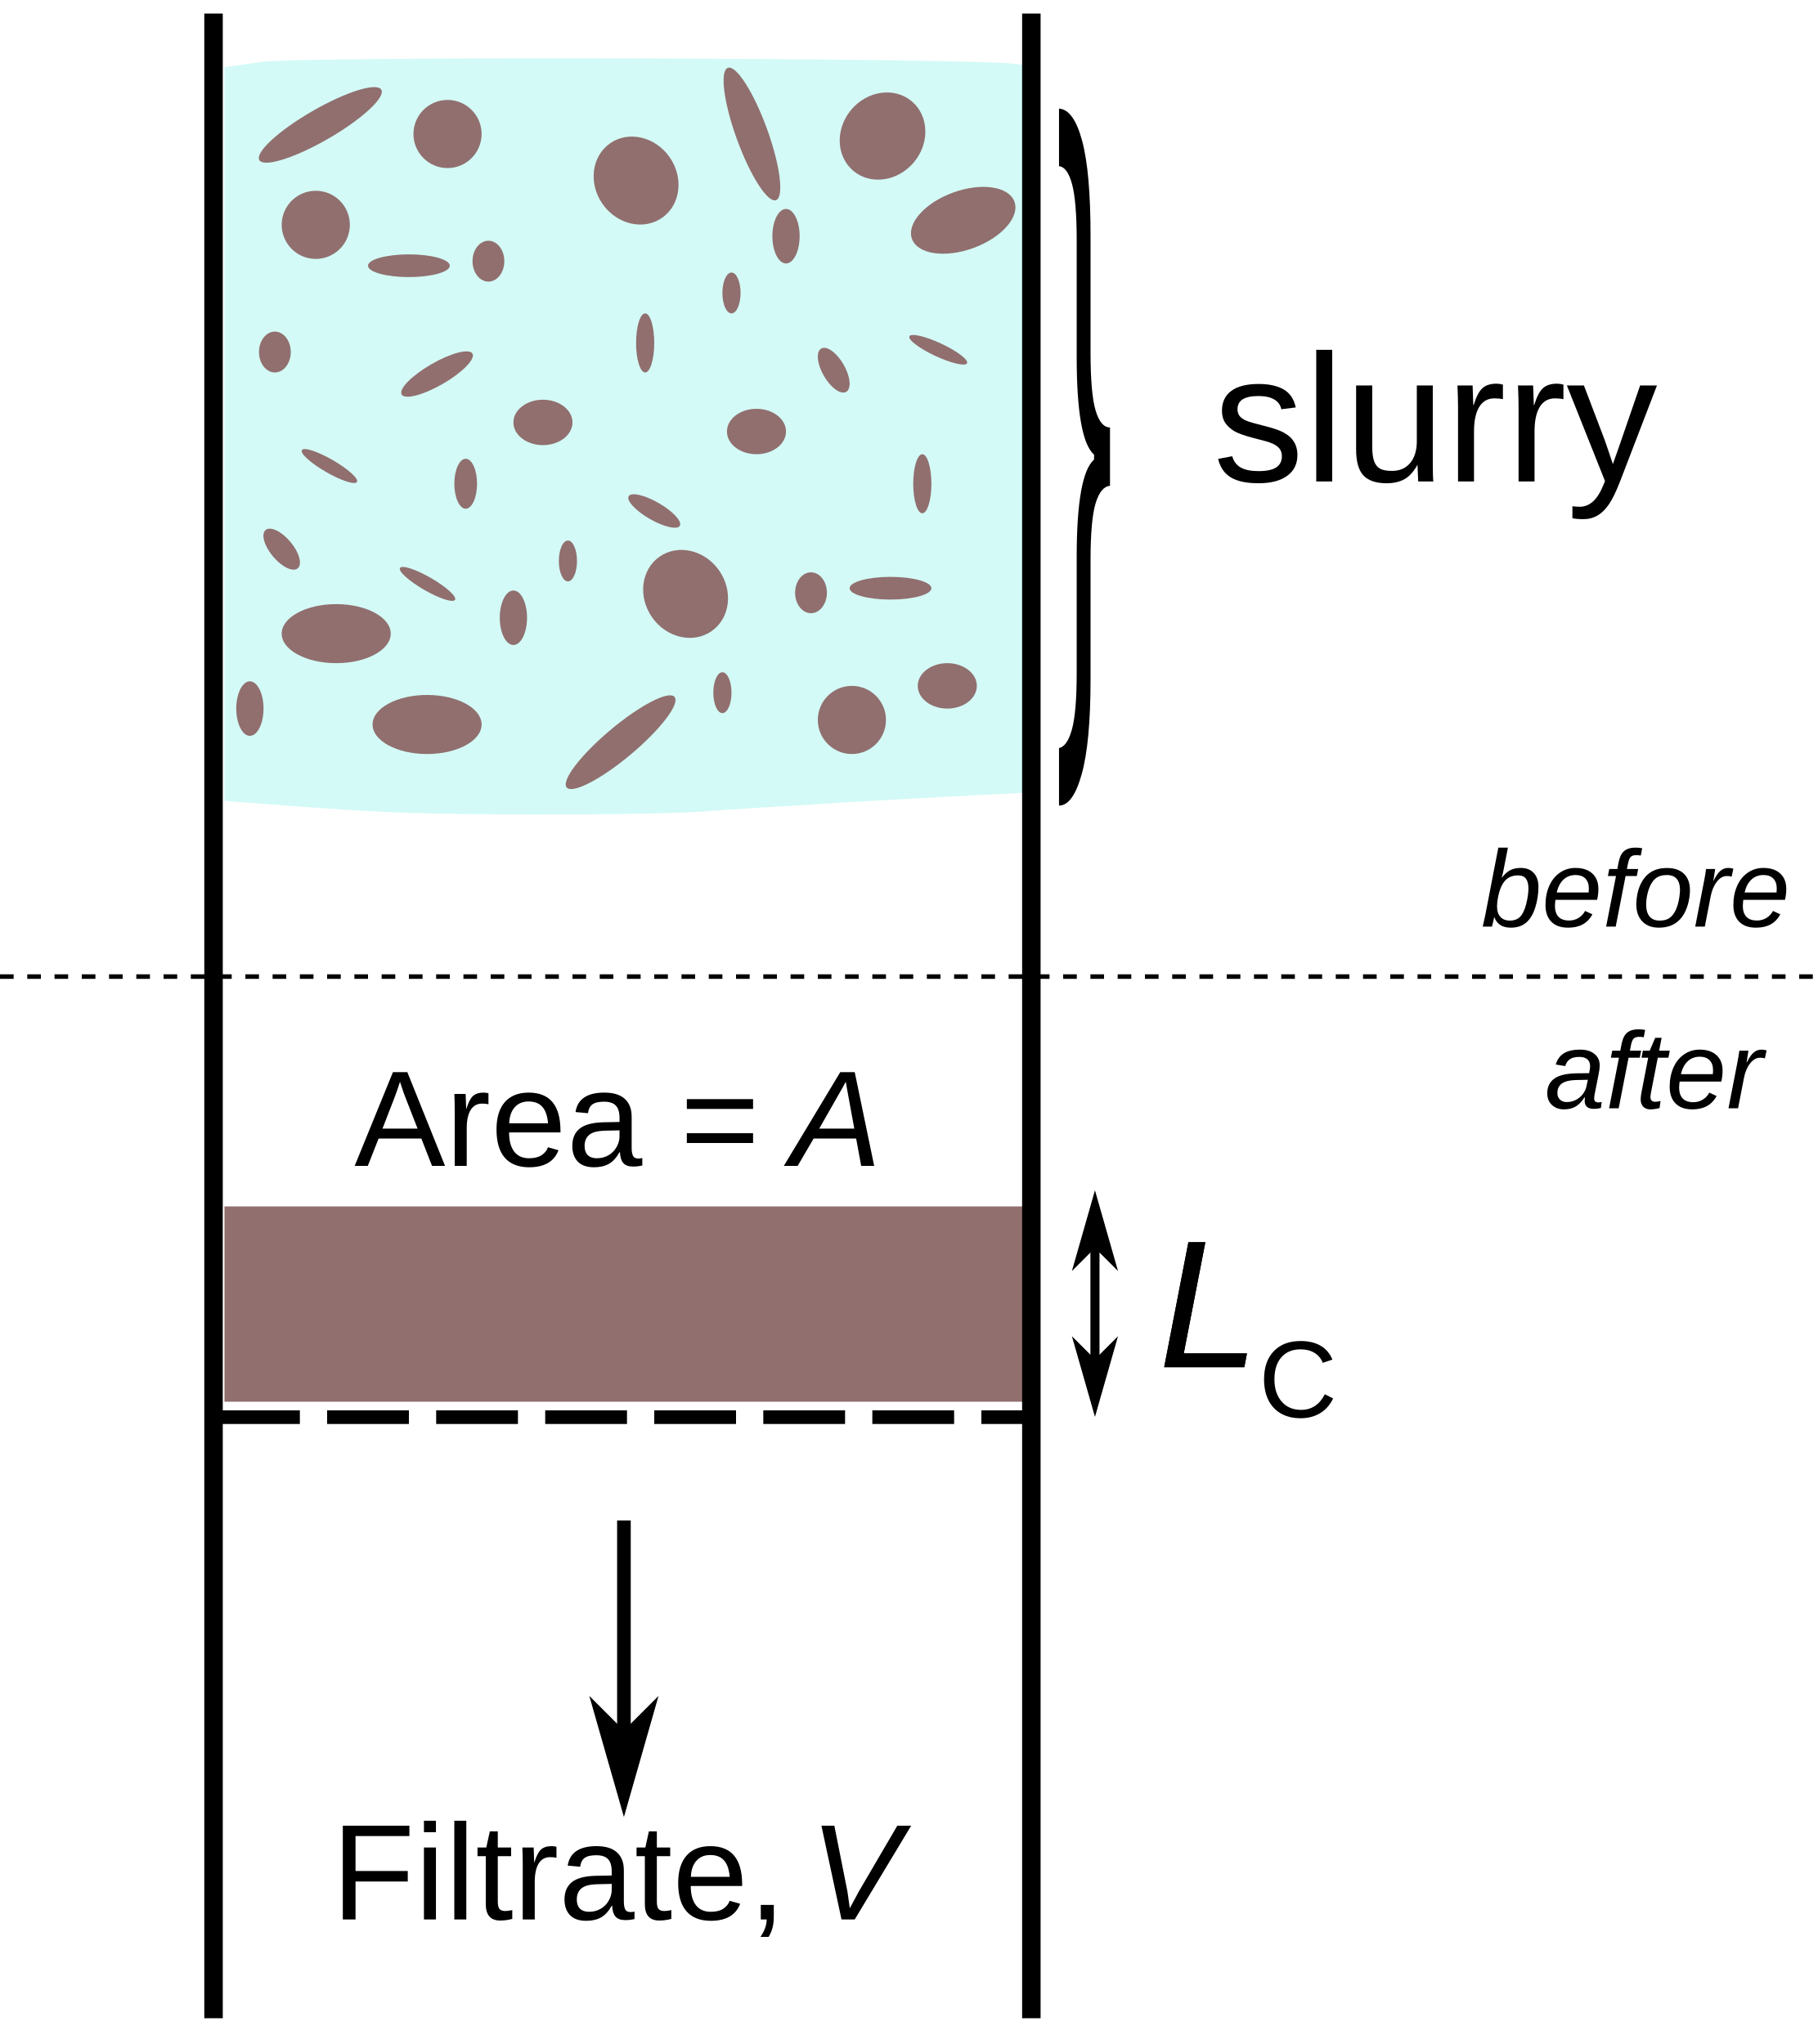
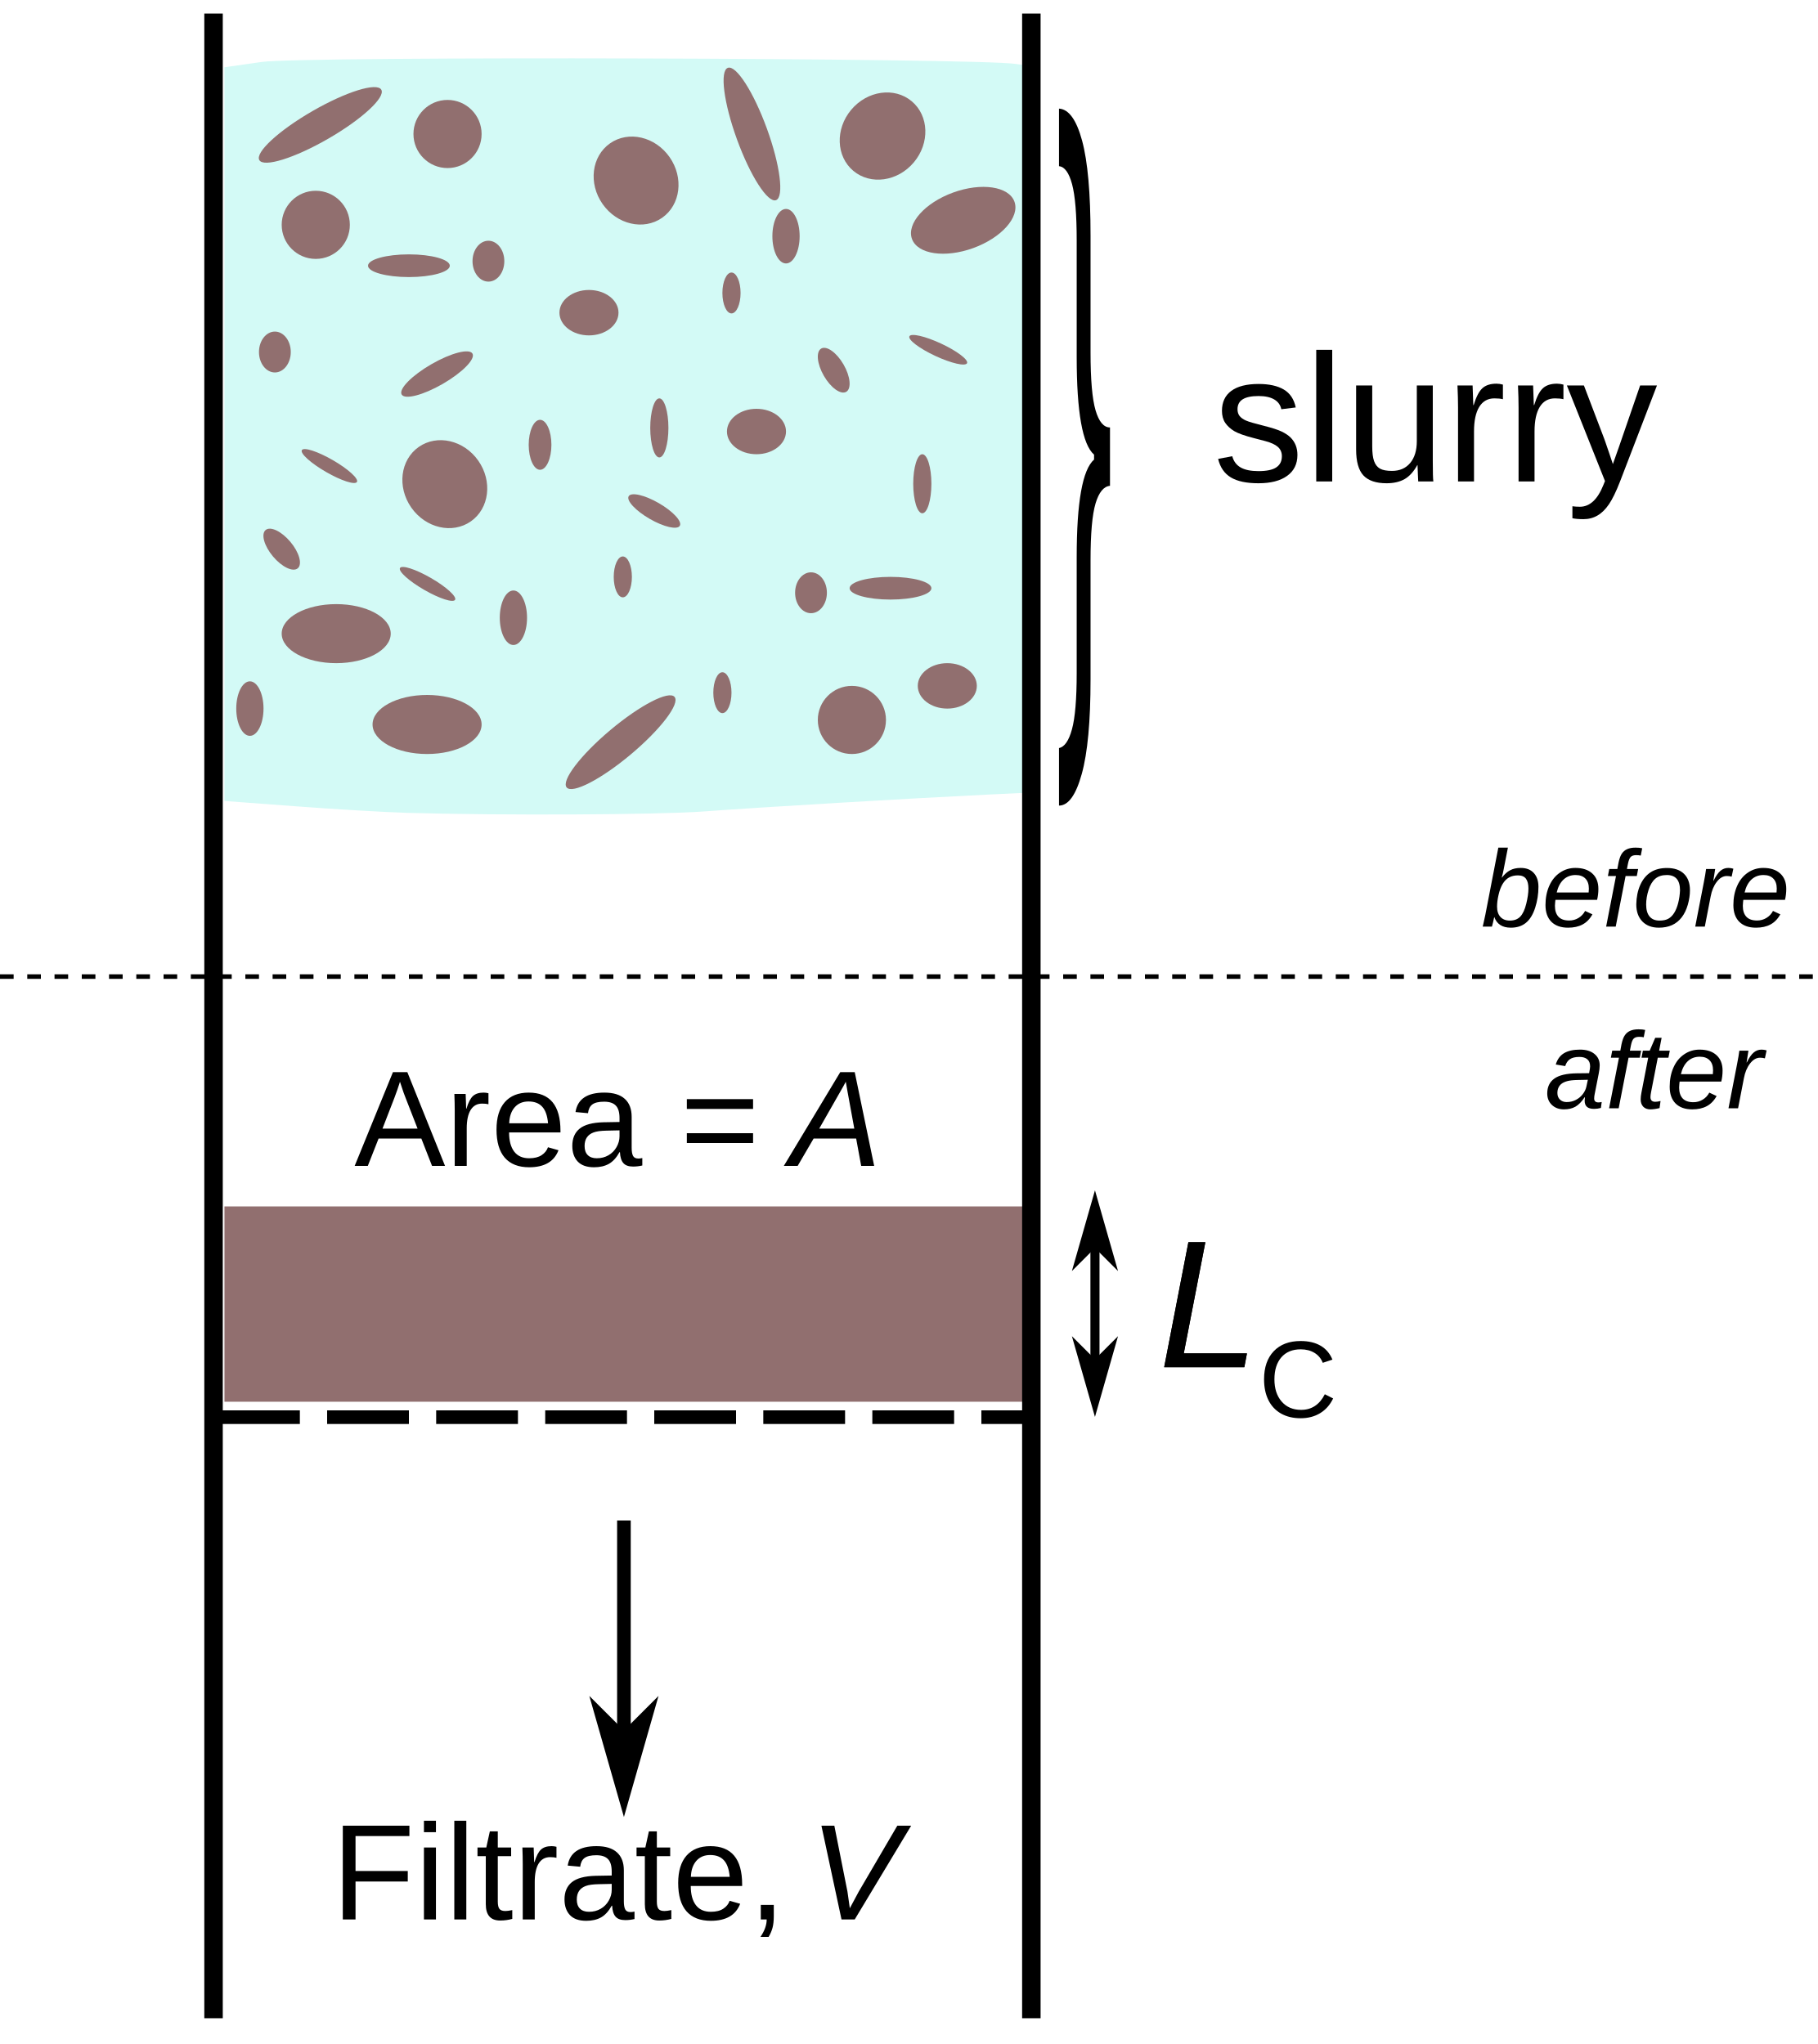
<svg xmlns="http://www.w3.org/2000/svg" width="400" height="450" id="svg2" version="1.1">
  <defs id="defs4">
    <marker orient="auto" refY="0" refX="0" id="Arrow1Mend" style="overflow:visible">
      <path id="path4048" d="M 0,0 5,-5 -12.5,0 5,5 0,0 z" style="fill-rule:evenodd;stroke:#000000;stroke-width:1pt;marker-start:none" transform="matrix(-0.4,0,0,-0.4,-4,0)" />
    </marker>
    <marker orient="auto" refY="0" refX="0" id="Arrow1Mstart" style="overflow:visible">
      <path id="path4045" d="M 0,0 5,-5 -12.5,0 5,5 0,0 z" style="fill-rule:evenodd;stroke:#000000;stroke-width:1pt;marker-start:none" transform="matrix(0.4,0,0,0.4,4,0)" />
    </marker>
  </defs>
  <g id="layer1" transform="translate(0,-602.3622)">
    <path style="fill:none;stroke:#000000;stroke-width:4.065;stroke-linecap:butt;stroke-linejoin:miter;stroke-miterlimit:4;stroke-opacity:1;stroke-dasharray:none" d="m 47,605.345 0,441.345" id="path2985" />
    <path style="fill:#d3faf6;fill-opacity:1;stroke:none" d="m 89.4,781.308 c -4.675,-0.136 -15.588,-0.779 -24.25,-1.429 l -15.75,-1.181 0,-80.764 0,-80.764 8.25,-1.174 c 9.069,-1.291 157.189,-0.892 166,0.447 l 4.75,0.722 0,79.801 0,79.801 -11.25,0.543 c -16.704,0.806 -49.718,2.767 -62.25,3.698 -10.062,0.748 -44.709,0.908 -65.5,0.302 z" id="path3831" />
-     <path style="fill:#916f6f;fill-opacity:1;stroke:none" id="path3833" d="m 126,51.5 a 7.5,7.5 0 1 1 -15,0 7.5,7.5 0 1 1 15,0 z" transform="translate(-20,580.3622)" />
-     <path style="fill:#916f6f;fill-opacity:1;stroke:none" id="path3835" d="m 119,80.5 a 9,2.5 0 1 1 -18,0 9,2.5 0 1 1 18,0 z" transform="translate(-20,580.3622)" />
-     <path style="fill:#916f6f;fill-opacity:1;stroke:none" id="path3837" d="m 176,81 a 9,10 0 1 1 -18,0 9,10 0 1 1 18,0 z" transform="matrix(0.8191521,-0.5735765,0.5735765,0.8191521,-43.25721,671.5505)" />
-     <path style="fill:#916f6f;fill-opacity:1;stroke:none" id="path3839" d="m 196,74 a 3,6 0 1 1 -6,0 3,6 0 1 1 6,0 z" transform="translate(-20,580.3622)" />
-     <path style="fill:#916f6f;fill-opacity:1;stroke:none" id="path3841" d="m 146,115 a 6.5,5 0 1 1 -13,0 6.5,5 0 1 1 13,0 z" transform="translate(-20,580.3622)" />
-     <path style="fill:#916f6f;fill-opacity:1;stroke:none" id="path3843" d="m 166,134.5 a 2,6.5 0 1 1 -4,0 2,6.5 0 1 1 4,0 z" transform="matrix(0.5,-0.8660254,0.8660254,0.5,-54.48042,789.6403)" />
-     <path style="fill:#916f6f;fill-opacity:1;stroke:none" id="path3845" d="m 106,161.5 a 12,6.5 0 1 1 -24,0 12,6.5 0 1 1 24,0 z" transform="translate(-20,580.3622)" />
-     <path style="fill:#916f6f;fill-opacity:1;stroke:none" id="path3847" d="m 156,180.5 a 15.5,3.5 0 1 1 -31,0 15.5,3.5 0 1 1 31,0 z" transform="matrix(-0.7660444,0.6427876,-0.6427876,-0.7660444,360.2504,813.7209)" />
-     <path style="fill:#916f6f;fill-opacity:1;stroke:none" id="path3849" d="m 101,133 a 1.5,7 0 1 1 -3,0 1.5,7 0 1 1 3,0 z" transform="matrix(0.5,-0.8660254,0.8660254,0.5,-92.4305,724.6328)" />
-     <path style="fill:#916f6f;fill-opacity:1;stroke:none" id="path3851" d="m 125,128.5 a 2.5,5.5 0 1 1 -5,0 2.5,5.5 0 1 1 5,0 z" transform="translate(-20,580.3622)" />
-     <path style="fill:#916f6f;fill-opacity:1;stroke:none" id="path3853" d="m 147,145.5 a 2,4.5 0 1 1 -4,0 2,4.5 0 1 1 4,0 z" transform="translate(-20,580.3622)" />
-     <path style="fill:#916f6f;fill-opacity:1;stroke:none" id="path3855" d="m 202,152.5 a 3.5,4.5 0 1 1 -7,0 3.5,4.5 0 1 1 7,0 z" transform="translate(-20,580.3622)" />
-     <path transform="matrix(-1,0,0,-1,306,812.3622)" d="m 126,51.5 a 7.5,7.5 0 1 1 -15,0 7.5,7.5 0 1 1 15,0 z" id="path3912" style="fill:#916f6f;fill-opacity:1;stroke:none" />
-     <path transform="matrix(-1,0,0,-1,306,812.3622)" d="m 119,80.5 a 9,2.5 0 1 1 -18,0 9,2.5 0 1 1 18,0 z" id="path3914" style="fill:#916f6f;fill-opacity:1;stroke:none" />
-     <path transform="matrix(-0.8191521,0.5735765,-0.5735765,-0.8191521,334.1566,703.676)" d="m 176,81 a 9,10 0 1 1 -18,0 9,10 0 1 1 18,0 z" id="path3916" style="fill:#916f6f;fill-opacity:1;stroke:none" />
-     <path transform="matrix(-1,0,0,-1,306,812.3622)" d="m 196,74 a 3,6 0 1 1 -6,0 3,6 0 1 1 6,0 z" id="path3918" style="fill:#916f6f;fill-opacity:1;stroke:none" />
-     <path transform="matrix(-1,0,0,-1,306,812.3622)" d="m 146,115 a 6.5,5 0 1 1 -13,0 6.5,5 0 1 1 13,0 z" id="path3920" style="fill:#916f6f;fill-opacity:1;stroke:none" />
-     <path transform="matrix(-1,0,0,-1,306,812.3622)" d="m 166,134.5 a 2,6.5 0 1 1 -4,0 2,6.5 0 1 1 4,0 z" id="path3922" style="fill:#916f6f;fill-opacity:1;stroke:none" />
-     <path transform="matrix(-0.9396926,0.3420202,-0.3420202,-0.9396926,355.5674,770.4726)" d="m 106,161.5 a 12,6.5 0 1 1 -24,0 12,6.5 0 1 1 24,0 z" id="path3924" style="fill:#916f6f;fill-opacity:1;stroke:none" />
-     <path transform="matrix(0.3420202,0.9396926,-0.9396926,0.3420202,287.0607,438.1008)" d="m 156,180.5 a 15.5,3.5 0 1 1 -31,0 15.5,3.5 0 1 1 31,0 z" id="path3926" style="fill:#916f6f;fill-opacity:1;stroke:none" />
-     <path transform="matrix(-0.4226183,0.9063078,-0.9063078,-0.4226183,369.0894,645.3928)" d="m 101,133 a 1.5,7 0 1 1 -3,0 1.5,7 0 1 1 3,0 z" id="path3928" style="fill:#916f6f;fill-opacity:1;stroke:none" />
-     <path transform="matrix(-0.8660254,0.5,-0.5,-0.8660254,353.8381,733.8964)" d="m 125,128.5 a 2.5,5.5 0 1 1 -5,0 2.5,5.5 0 1 1 5,0 z" id="path3930" style="fill:#916f6f;fill-opacity:1;stroke:none" />
-     <path transform="matrix(-1,0,0,-1,306,812.3622)" d="m 147,145.5 a 2,4.5 0 1 1 -4,0 2,4.5 0 1 1 4,0 z" id="path3932" style="fill:#916f6f;fill-opacity:1;stroke:none" />
-     <path transform="matrix(-1,0,0,-1,306,812.3622)" d="m 202,152.5 a 3.5,4.5 0 1 1 -7,0 3.5,4.5 0 1 1 7,0 z" id="path3934" style="fill:#916f6f;fill-opacity:1;stroke:none" />
-     <path transform="matrix(-1,0,0,1,188,600.3622)" d="m 126,51.5 a 7.5,7.5 0 1 1 -15,0 7.5,7.5 0 1 1 15,0 z" id="path3936" style="fill:#916f6f;fill-opacity:1;stroke:none" />
-     <path transform="matrix(-0.8660254,0.5,0.5,0.8660254,151.2105,559.9967)" d="m 119,80.5 a 9,2.5 0 1 1 -18,0 9,2.5 0 1 1 18,0 z" id="path3938" style="fill:#916f6f;fill-opacity:1;stroke:none" />
-     <path transform="matrix(-1,0,0,1,348,638.3622)" d="m 146,115 a 6.5,5 0 1 1 -13,0 6.5,5 0 1 1 13,0 z" id="path3940" style="fill:#916f6f;fill-opacity:1;stroke:none" />
-     <path transform="matrix(-1,0,0,1,188,600.3622)" d="m 106,161.5 a 12,6.5 0 1 1 -24,0 12,6.5 0 1 1 24,0 z" id="path3942" style="fill:#916f6f;fill-opacity:1;stroke:none" />
-     <path transform="matrix(-0.8660254,0.5,0.5,0.8660254,101.9266,403.2946)" d="m 156,180.5 a 15.5,3.5 0 1 1 -31,0 15.5,3.5 0 1 1 31,0 z" id="path3944" style="fill:#916f6f;fill-opacity:1;stroke:none" />
-     <path transform="matrix(-0.5,0.8660254,0.8660254,0.5,28.66792,578.243)" d="m 101,133 a 1.5,7 0 1 1 -3,0 1.5,7 0 1 1 3,0 z" id="path3946" style="fill:#916f6f;fill-opacity:1;stroke:none" />
-     <path transform="matrix(-0.7660444,0.6427876,0.6427876,0.7660444,73.24267,546.0847)" d="m 125,128.5 a 2.5,5.5 0 1 1 -5,0 2.5,5.5 0 1 1 5,0 z" id="path3948" style="fill:#916f6f;fill-opacity:1;stroke:none" />
-     <path transform="matrix(-1,0,0,1,304,609.3622)" d="m 147,145.5 a 2,4.5 0 1 1 -4,0 2,4.5 0 1 1 4,0 z" id="path3950" style="fill:#916f6f;fill-opacity:1;stroke:none" />
-     <path style="fill:#916f6f;fill-opacity:1;stroke:none" id="path3952" d="m 196,74 a 3,6 0 1 1 -6,0 3,6 0 1 1 6,0 z" transform="matrix(1,0,0,-1,-138,832.3622)" />
-     <path style="fill:#916f6f;fill-opacity:1;stroke:none" id="path3954" d="m 166,134.5 a 2,6.5 0 1 1 -4,0 2,6.5 0 1 1 4,0 z" transform="matrix(1,0,0,-1,39,843.3622)" />
-     <path style="fill:#916f6f;fill-opacity:1;stroke:none" id="path3956" d="m 202,152.5 a 3.5,4.5 0 1 1 -7,0 3.5,4.5 0 1 1 7,0 z" transform="matrix(1,0,0,-1,-138,832.3622)" />
+     <path style="fill:#916f6f;fill-opacity:1;stroke:none" id="path3833" d="m 126,51.5 c 0,4.142 -3.358,7.5 -7.5,7.5 -4.142,0 -7.5,-3.358 -7.5,-7.5 0,-4.142 3.358,-7.5 7.5,-7.5 4.142,0 7.5,3.358 7.5,7.5 z" transform="translate(-20,580.3622)" />
+     <path style="fill:#916f6f;fill-opacity:1;stroke:none" id="path3835" d="m 119,80.5 c 0,1.381 -4.029,2.5 -9,2.5 -4.971,0 -9,-1.119 -9,-2.5 0,-1.381 4.029,-2.5 9,-2.5 4.971,0 9,1.119 9,2.5 z" transform="translate(-20,580.3622)" />
+     <path style="fill:#916f6f;fill-opacity:1;stroke:none" id="path3837" d="m 176,81 c 0,5.523 -4.029,10 -9,10 -4.971,0 -9,-4.477 -9,-10 0,-5.523 4.029,-10 9,-10 4.971,0 9,4.477 9,10 z" transform="matrix(0.8191521,-0.5735765,0.5735765,0.8191521,-43.25721,671.5505)" />
+     <path style="fill:#916f6f;fill-opacity:1;stroke:none" id="path3839" d="m 196,74 c 0,3.314 -1.343,6 -3,6 -1.657,0 -3,-2.686 -3,-6 0,-3.314 1.343,-6 3,-6 1.657,0 3,2.686 3,6 z" transform="translate(-20,580.3622)" />
+     <path style="fill:#916f6f;fill-opacity:1;stroke:none" id="path3841" d="m 146,115 a 6.5,5 0 1 1 -13,0 6.5,5 0 1 1 13,0 z" transform="translate(-9.868203,556.2017)" />
+     <path style="fill:#916f6f;fill-opacity:1;stroke:none" id="path3843" d="m 166,134.5 c 0,3.59 -0.895,6.5 -2,6.5 -1.105,0 -2,-2.91 -2,-6.5 0,-3.59 0.895,-6.5 2,-6.5 1.105,0 2,2.91 2,6.5 z" transform="matrix(0.5,-0.8660254,0.8660254,0.5,-54.48042,789.6403)" />
+     <path style="fill:#916f6f;fill-opacity:1;stroke:none" id="path3845" d="m 106,161.5 c 0,3.59 -5.373,6.5 -12,6.5 -6.627,0 -12,-2.91 -12,-6.5 0,-3.59 5.373,-6.5 12,-6.5 6.627,0 12,2.91 12,6.5 z" transform="translate(-20,580.3622)" />
+     <path style="fill:#916f6f;fill-opacity:1;stroke:none" id="path3847" d="m 156,180.5 c 0,1.933 -6.94,3.5 -15.5,3.5 -8.56,0 -15.5,-1.567 -15.5,-3.5 0,-1.933 6.94,-3.5 15.5,-3.5 8.56,0 15.5,1.567 15.5,3.5 z" transform="matrix(-0.7660444,0.6427876,-0.6427876,-0.7660444,360.2504,813.7209)" />
+     <path style="fill:#916f6f;fill-opacity:1;stroke:none" id="path3849" d="m 101,133 c 0,3.866 -0.672,7 -1.5,7 -0.828,0 -1.5,-3.134 -1.5,-7 0,-3.866 0.672,-7 1.5,-7 0.828,0 1.5,3.134 1.5,7 z" transform="matrix(0.5,-0.8660254,0.8660254,0.5,-92.4305,724.6328)" />
+     <path style="fill:#916f6f;fill-opacity:1;stroke:none" id="path3851" d="m 125,128.5 a 2.5,5.5 0 1 1 -5,0 2.5,5.5 0 1 1 5,0 z" transform="translate(-3.633251,571.7891)" />
+     <path style="fill:#916f6f;fill-opacity:1;stroke:none" id="path3853" d="m 147,145.5 a 2,4.5 0 1 1 -4,0 2,4.5 0 1 1 4,0 z" transform="translate(-7.91978,583.8693)" />
+     <path style="fill:#916f6f;fill-opacity:1;stroke:none" id="path3855" d="m 202,152.5 c 0,2.485 -1.567,4.5 -3.5,4.5 -1.933,0 -3.5,-2.015 -3.5,-4.5 0,-2.485 1.567,-4.5 3.5,-4.5 1.933,0 3.5,2.015 3.5,4.5 z" transform="translate(-20,580.3622)" />
+     <path transform="matrix(-1,0,0,-1,306,812.3622)" d="m 126,51.5 c 0,4.142 -3.358,7.5 -7.5,7.5 -4.142,0 -7.5,-3.358 -7.5,-7.5 0,-4.142 3.358,-7.5 7.5,-7.5 4.142,0 7.5,3.358 7.5,7.5 z" id="path3912" style="fill:#916f6f;fill-opacity:1;stroke:none" />
+     <path transform="matrix(-1,0,0,-1,306,812.3622)" d="m 119,80.5 c 0,1.381 -4.029,2.5 -9,2.5 -4.971,0 -9,-1.119 -9,-2.5 0,-1.381 4.029,-2.5 9,-2.5 4.971,0 9,1.119 9,2.5 z" id="path3914" style="fill:#916f6f;fill-opacity:1;stroke:none" />
+     <path transform="matrix(-0.8191521,0.5735765,-0.5735765,-0.8191521,281.1595,679.5156)" d="m 176,81 a 9,10 0 1 1 -18,0 9,10 0 1 1 18,0 z" id="path3916" style="fill:#916f6f;fill-opacity:1;stroke:none" />
+     <path transform="matrix(-1,0,0,-1,306,812.3622)" d="m 196,74 c 0,3.314 -1.343,6 -3,6 -1.657,0 -3,-2.686 -3,-6 0,-3.314 1.343,-6 3,-6 1.657,0 3,2.686 3,6 z" id="path3918" style="fill:#916f6f;fill-opacity:1;stroke:none" />
+     <path transform="matrix(-1,0,0,-1,306,812.3622)" d="m 146,115 c 0,2.761 -2.91,5 -6.5,5 -3.59,0 -6.5,-2.239 -6.5,-5 0,-2.761 2.91,-5 6.5,-5 3.59,0 6.5,2.239 6.5,5 z" id="path3920" style="fill:#916f6f;fill-opacity:1;stroke:none" />
+     <path transform="matrix(-1,0,0,-1,309.1175,831.067)" d="m 166,134.5 a 2,6.5 0 1 1 -4,0 2,6.5 0 1 1 4,0 z" id="path3922" style="fill:#916f6f;fill-opacity:1;stroke:none" />
+     <path transform="matrix(-0.9396926,0.3420202,-0.3420202,-0.9396926,355.5674,770.4726)" d="m 106,161.5 c 0,3.59 -5.373,6.5 -12,6.5 -6.627,0 -12,-2.91 -12,-6.5 0,-3.59 5.373,-6.5 12,-6.5 6.627,0 12,2.91 12,6.5 z" id="path3924" style="fill:#916f6f;fill-opacity:1;stroke:none" />
+     <path transform="matrix(0.3420202,0.9396926,-0.9396926,0.3420202,287.0607,438.1008)" d="m 156,180.5 c 0,1.933 -6.94,3.5 -15.5,3.5 -8.56,0 -15.5,-1.567 -15.5,-3.5 0,-1.933 6.94,-3.5 15.5,-3.5 8.56,0 15.5,1.567 15.5,3.5 z" id="path3926" style="fill:#916f6f;fill-opacity:1;stroke:none" />
+     <path transform="matrix(-0.4226183,0.9063078,-0.9063078,-0.4226183,369.0894,645.3928)" d="m 101,133 c 0,3.866 -0.672,7 -1.5,7 -0.828,0 -1.5,-3.134 -1.5,-7 0,-3.866 0.672,-7 1.5,-7 0.828,0 1.5,3.134 1.5,7 z" id="path3928" style="fill:#916f6f;fill-opacity:1;stroke:none" />
+     <path transform="matrix(-0.8660254,0.5,-0.5,-0.8660254,353.8381,733.8964)" d="m 125,128.5 c 0,3.038 -1.119,5.5 -2.5,5.5 -1.381,0 -2.5,-2.462 -2.5,-5.5 0,-3.038 1.119,-5.5 2.5,-5.5 1.381,0 2.5,2.462 2.5,5.5 z" id="path3930" style="fill:#916f6f;fill-opacity:1;stroke:none" />
+     <path transform="matrix(-1,0,0,-1,306,812.3622)" d="m 147,145.5 c 0,2.485 -0.895,4.5 -2,4.5 -1.105,0 -2,-2.015 -2,-4.5 0,-2.485 0.895,-4.5 2,-4.5 1.105,0 2,2.015 2,4.5 z" id="path3932" style="fill:#916f6f;fill-opacity:1;stroke:none" />
+     <path transform="matrix(-1,0,0,-1,306,812.3622)" d="m 202,152.5 c 0,2.485 -1.567,4.5 -3.5,4.5 -1.933,0 -3.5,-2.015 -3.5,-4.5 0,-2.485 1.567,-4.5 3.5,-4.5 1.933,0 3.5,2.015 3.5,4.5 z" id="path3934" style="fill:#916f6f;fill-opacity:1;stroke:none" />
+     <path transform="matrix(-1,0,0,1,188,600.3622)" d="m 126,51.5 c 0,4.142 -3.358,7.5 -7.5,7.5 -4.142,0 -7.5,-3.358 -7.5,-7.5 0,-4.142 3.358,-7.5 7.5,-7.5 4.142,0 7.5,3.358 7.5,7.5 z" id="path3936" style="fill:#916f6f;fill-opacity:1;stroke:none" />
+     <path transform="matrix(-0.8660254,0.5,0.5,0.8660254,151.2105,559.9967)" d="m 119,80.5 c 0,1.381 -4.029,2.5 -9,2.5 -4.971,0 -9,-1.119 -9,-2.5 0,-1.381 4.029,-2.5 9,-2.5 4.971,0 9,1.119 9,2.5 z" id="path3938" style="fill:#916f6f;fill-opacity:1;stroke:none" />
+     <path transform="matrix(-1,0,0,1,348,638.3622)" d="m 146,115 c 0,2.761 -2.91,5 -6.5,5 -3.59,0 -6.5,-2.239 -6.5,-5 0,-2.761 2.91,-5 6.5,-5 3.59,0 6.5,2.239 6.5,5 z" id="path3940" style="fill:#916f6f;fill-opacity:1;stroke:none" />
+     <path transform="matrix(-1,0,0,1,188,600.3622)" d="m 106,161.5 c 0,3.59 -5.373,6.5 -12,6.5 -6.627,0 -12,-2.91 -12,-6.5 0,-3.59 5.373,-6.5 12,-6.5 6.627,0 12,2.91 12,6.5 z" id="path3942" style="fill:#916f6f;fill-opacity:1;stroke:none" />
+     <path transform="matrix(-0.8660254,0.5,0.5,0.8660254,101.9266,403.2946)" d="m 156,180.5 c 0,1.933 -6.94,3.5 -15.5,3.5 -8.56,0 -15.5,-1.567 -15.5,-3.5 0,-1.933 6.94,-3.5 15.5,-3.5 8.56,0 15.5,1.567 15.5,3.5 z" id="path3944" style="fill:#916f6f;fill-opacity:1;stroke:none" />
+     <path transform="matrix(-0.5,0.8660254,0.8660254,0.5,28.66792,578.243)" d="m 101,133 c 0,3.866 -0.672,7 -1.5,7 -0.828,0 -1.5,-3.134 -1.5,-7 0,-3.866 0.672,-7 1.5,-7 0.828,0 1.5,3.134 1.5,7 z" id="path3946" style="fill:#916f6f;fill-opacity:1;stroke:none" />
+     <path transform="matrix(-0.7660444,0.6427876,0.6427876,0.7660444,73.24267,546.0847)" d="m 125,128.5 c 0,3.038 -1.119,5.5 -2.5,5.5 -1.381,0 -2.5,-2.462 -2.5,-5.5 0,-3.038 1.119,-5.5 2.5,-5.5 1.381,0 2.5,2.462 2.5,5.5 z" id="path3948" style="fill:#916f6f;fill-opacity:1;stroke:none" />
+     <path transform="matrix(-1,0,0,1,304,609.3622)" d="m 147,145.5 c 0,2.485 -0.895,4.5 -2,4.5 -1.105,0 -2,-2.015 -2,-4.5 0,-2.485 0.895,-4.5 2,-4.5 1.105,0 2,2.015 2,4.5 z" id="path3950" style="fill:#916f6f;fill-opacity:1;stroke:none" />
+     <path style="fill:#916f6f;fill-opacity:1;stroke:none" id="path3952" d="m 196,74 c 0,3.314 -1.343,6 -3,6 -1.657,0 -3,-2.686 -3,-6 0,-3.314 1.343,-6 3,-6 1.657,0 3,2.686 3,6 z" transform="matrix(1,0,0,-1,-138,832.3622)" />
+     <path style="fill:#916f6f;fill-opacity:1;stroke:none" id="path3954" d="m 166,134.5 c 0,3.59 -0.895,6.5 -2,6.5 -1.105,0 -2,-2.91 -2,-6.5 0,-3.59 0.895,-6.5 2,-6.5 1.105,0 2,2.91 2,6.5 z" transform="matrix(1,0,0,-1,39,843.3622)" />
+     <path style="fill:#916f6f;fill-opacity:1;stroke:none" id="path3956" d="m 202,152.5 c 0,2.485 -1.567,4.5 -3.5,4.5 -1.933,0 -3.5,-2.015 -3.5,-4.5 0,-2.485 1.567,-4.5 3.5,-4.5 1.933,0 3.5,2.015 3.5,4.5 z" transform="matrix(1,0,0,-1,-138,832.3622)" />
    <path style="fill:none;stroke:#000000;stroke-width:3;stroke-linecap:butt;stroke-linejoin:miter;stroke-miterlimit:4;stroke-opacity:1;stroke-dasharray:18, 6;stroke-dashoffset:0" d="m 48,914.362 179,0" id="path3960" />
    <path style="fill:#916f6f;fill-opacity:1;stroke:none" d="m 49.4,889.462 0,-21.5 89.5,0 89.5,0 0,21.5 0,21.5 -89.5,0 -89.5,0 0,-21.5 z" id="path3968" />
    <text xml:space="preserve" style="font-size:40px;font-style:normal;font-variant:normal;font-weight:normal;font-stretch:normal;text-align:start;line-height:125%;letter-spacing:0px;word-spacing:0px;writing-mode:lr-tb;text-anchor:start;fill:#000000;fill-opacity:1;stroke:none;font-family:Arial;-inkscape-font-specification:Arial" x="267" y="708.362" id="text3990">
      <tspan id="tspan3992" x="267" y="708.362">slurry</tspan>
    </text>
    <text xml:space="preserve" style="font-size:40px;font-style:italic;font-variant:normal;font-weight:normal;font-stretch:normal;text-align:start;line-height:125%;letter-spacing:0px;word-spacing:0px;writing-mode:lr-tb;text-anchor:start;fill:#000000;fill-opacity:1;stroke:none;font-family:Arial;-inkscape-font-specification:Arial Italic" x="255" y="903.362" id="text4022">
      <tspan id="tspan4024" x="255" y="903.362">L</tspan>
    </text>
    <text id="text4026" y="914.362" x="277" style="font-size:24px;font-style:normal;font-variant:normal;font-weight:normal;font-stretch:normal;text-align:start;line-height:125%;letter-spacing:0px;word-spacing:0px;writing-mode:lr-tb;text-anchor:start;fill:#000000;fill-opacity:1;stroke:none;font-family:Arial;-inkscape-font-specification:Arial" xml:space="preserve">
      <tspan id="tspan4032" x="277" y="914.362">C</tspan>
    </text>
    <path style="fill:none;stroke:#000000;stroke-width:2;stroke-linecap:butt;stroke-linejoin:miter;stroke-miterlimit:4;stroke-opacity:1;stroke-dasharray:none;marker-start:url(#Arrow1Mstart);marker-mid:none;marker-end:url(#Arrow1Mend)" d="m 241,868.362 0,42" id="path4034" />
    <g id="g4064" transform="translate(-2,0)">
      <text xml:space="preserve" style="font-size:30px;font-style:normal;font-variant:normal;font-weight:normal;font-stretch:normal;text-align:start;line-height:125%;letter-spacing:0px;word-spacing:0px;writing-mode:lr-tb;text-anchor:start;fill:#000000;fill-opacity:1;stroke:none;font-family:Arial;-inkscape-font-specification:Arial" x="80" y="859.05" id="text4006">
        <tspan y="859.05" x="80" id="tspan4854">Area = </tspan>
      </text>
      <text id="text4856" y="859.05" x="176" style="font-size:30px;font-style:italic;font-variant:normal;font-weight:normal;font-stretch:normal;text-align:start;line-height:125%;letter-spacing:0px;word-spacing:0px;writing-mode:lr-tb;text-anchor:start;fill:#000000;fill-opacity:1;stroke:none;font-family:Arial;-inkscape-font-specification:Arial Italic" xml:space="preserve">
        <tspan y="859.05" x="176" id="tspan4860">A</tspan>
      </text>
    </g>
    <path style="fill:none;stroke:#000000;stroke-width:1;stroke-linecap:butt;stroke-linejoin:miter;stroke-miterlimit:4;stroke-opacity:1;stroke-dasharray:3, 3;stroke-dashoffset:0" d="m -6,817.362 458,0" id="path4864" />
    <text xml:space="preserve" style="font-size:24px;font-style:italic;font-variant:normal;font-weight:normal;font-stretch:normal;text-align:start;line-height:125%;letter-spacing:0px;word-spacing:0px;writing-mode:lr-tb;text-anchor:start;fill:#000000;fill-opacity:1;stroke:none;font-family:Arial;-inkscape-font-specification:Arial Italic" x="326" y="806.362" id="text4866">
      <tspan id="tspan4868" x="326" y="806.362" style="font-size:24px;font-style:italic;font-variant:normal;font-weight:normal;font-stretch:normal;text-align:start;line-height:125%;writing-mode:lr-tb;text-anchor:start;font-family:Arial;-inkscape-font-specification:Arial Italic">before</tspan>
    </text>
    <text id="text4876" y="846.362" x="340" style="font-size:24px;font-style:italic;font-variant:normal;font-weight:normal;font-stretch:normal;text-align:start;line-height:125%;letter-spacing:0px;word-spacing:0px;writing-mode:lr-tb;text-anchor:start;fill:#000000;fill-opacity:1;stroke:none;font-family:Arial;-inkscape-font-specification:Arial Italic" xml:space="preserve">
      <tspan id="tspan4884" x="340" y="846.362">after</tspan>
    </text>
    <text xml:space="preserve" style="font-size:78.541px;font-style:normal;font-variant:normal;font-weight:normal;font-stretch:normal;text-align:start;line-height:125%;letter-spacing:0px;word-spacing:0px;writing-mode:lr-tb;text-anchor:start;fill:#000000;fill-opacity:1;stroke:none;font-family:STSong;-inkscape-font-specification:STSong" x="519.723" y="335.599" id="text4886" transform="scale(0.4463249,2.24052)">
      <tspan id="tspan4888" x="519.723" y="335.599">}</tspan>
    </text>
    <text id="text4913" y="903.362" x="255" style="font-size:40px;font-style:italic;font-variant:normal;font-weight:normal;font-stretch:normal;text-align:start;line-height:125%;letter-spacing:0px;word-spacing:0px;writing-mode:lr-tb;text-anchor:start;fill:#000000;fill-opacity:1;stroke:none;font-family:Arial;-inkscape-font-specification:Arial Italic" xml:space="preserve">
      <tspan y="903.362" x="255" id="tspan4915">L</tspan>
    </text>
-     <path transform="matrix(-0.7660444,-0.6427876,0.6427876,-0.7660444,270.1077,801.7109)" d="m 176,81 a 9,10 0 1 1 -18,0 9,10 0 1 1 18,0 z" id="path3054" style="fill:#916f6f;fill-opacity:1;stroke:none" />
+     <path transform="matrix(-0.7660444,-0.6427876,0.6427876,-0.7660444,270.1077,801.7109)" d="m 176,81 c 0,5.523 -4.029,10 -9,10 -4.971,0 -9,-4.477 -9,-10 0,-5.523 4.029,-10 9,-10 4.971,0 9,4.477 9,10 z" id="path3054" style="fill:#916f6f;fill-opacity:1;stroke:none" />
    <path id="path3827" d="m 227,605.345 0,441.345" style="fill:none;stroke:#000000;stroke-width:4.065;stroke-linecap:butt;stroke-linejoin:miter;stroke-miterlimit:4;stroke-opacity:1;stroke-dasharray:none" />
    <path id="path3829" d="m 137.325,937.099 0,59.378" style="fill:none;stroke:#000000;stroke-width:3;stroke-linecap:butt;stroke-linejoin:miter;stroke-miterlimit:4;stroke-opacity:1;stroke-dasharray:none;marker-start:none;marker-mid:none;marker-end:url(#Arrow1Mend)" />
    <g id="g4054" transform="translate(-7.014321,7.896845)">
      <text id="text4038" y="1017.05" x="80" style="font-size:30px;font-style:normal;font-variant:normal;font-weight:normal;font-stretch:normal;text-align:start;line-height:125%;letter-spacing:0px;word-spacing:0px;writing-mode:lr-tb;text-anchor:start;fill:#000000;fill-opacity:1;stroke:none;font-family:Arial;-inkscape-font-specification:Arial" xml:space="preserve">
        <tspan id="tspan4050" x="80" y="1017.05">Filtrate, </tspan>
      </text>
      <text xml:space="preserve" style="font-size:30px;font-style:italic;font-variant:normal;font-weight:normal;font-stretch:normal;text-align:start;line-height:125%;letter-spacing:0px;word-spacing:0px;writing-mode:lr-tb;text-anchor:start;fill:#000000;fill-opacity:1;stroke:none;font-family:Arial;-inkscape-font-specification:Arial Italic" x="185.213" y="1017.05" id="text4042">
        <tspan y="1017.05" x="185.213" id="tspan4052">V</tspan>
      </text>
    </g>
  </g>
</svg>
